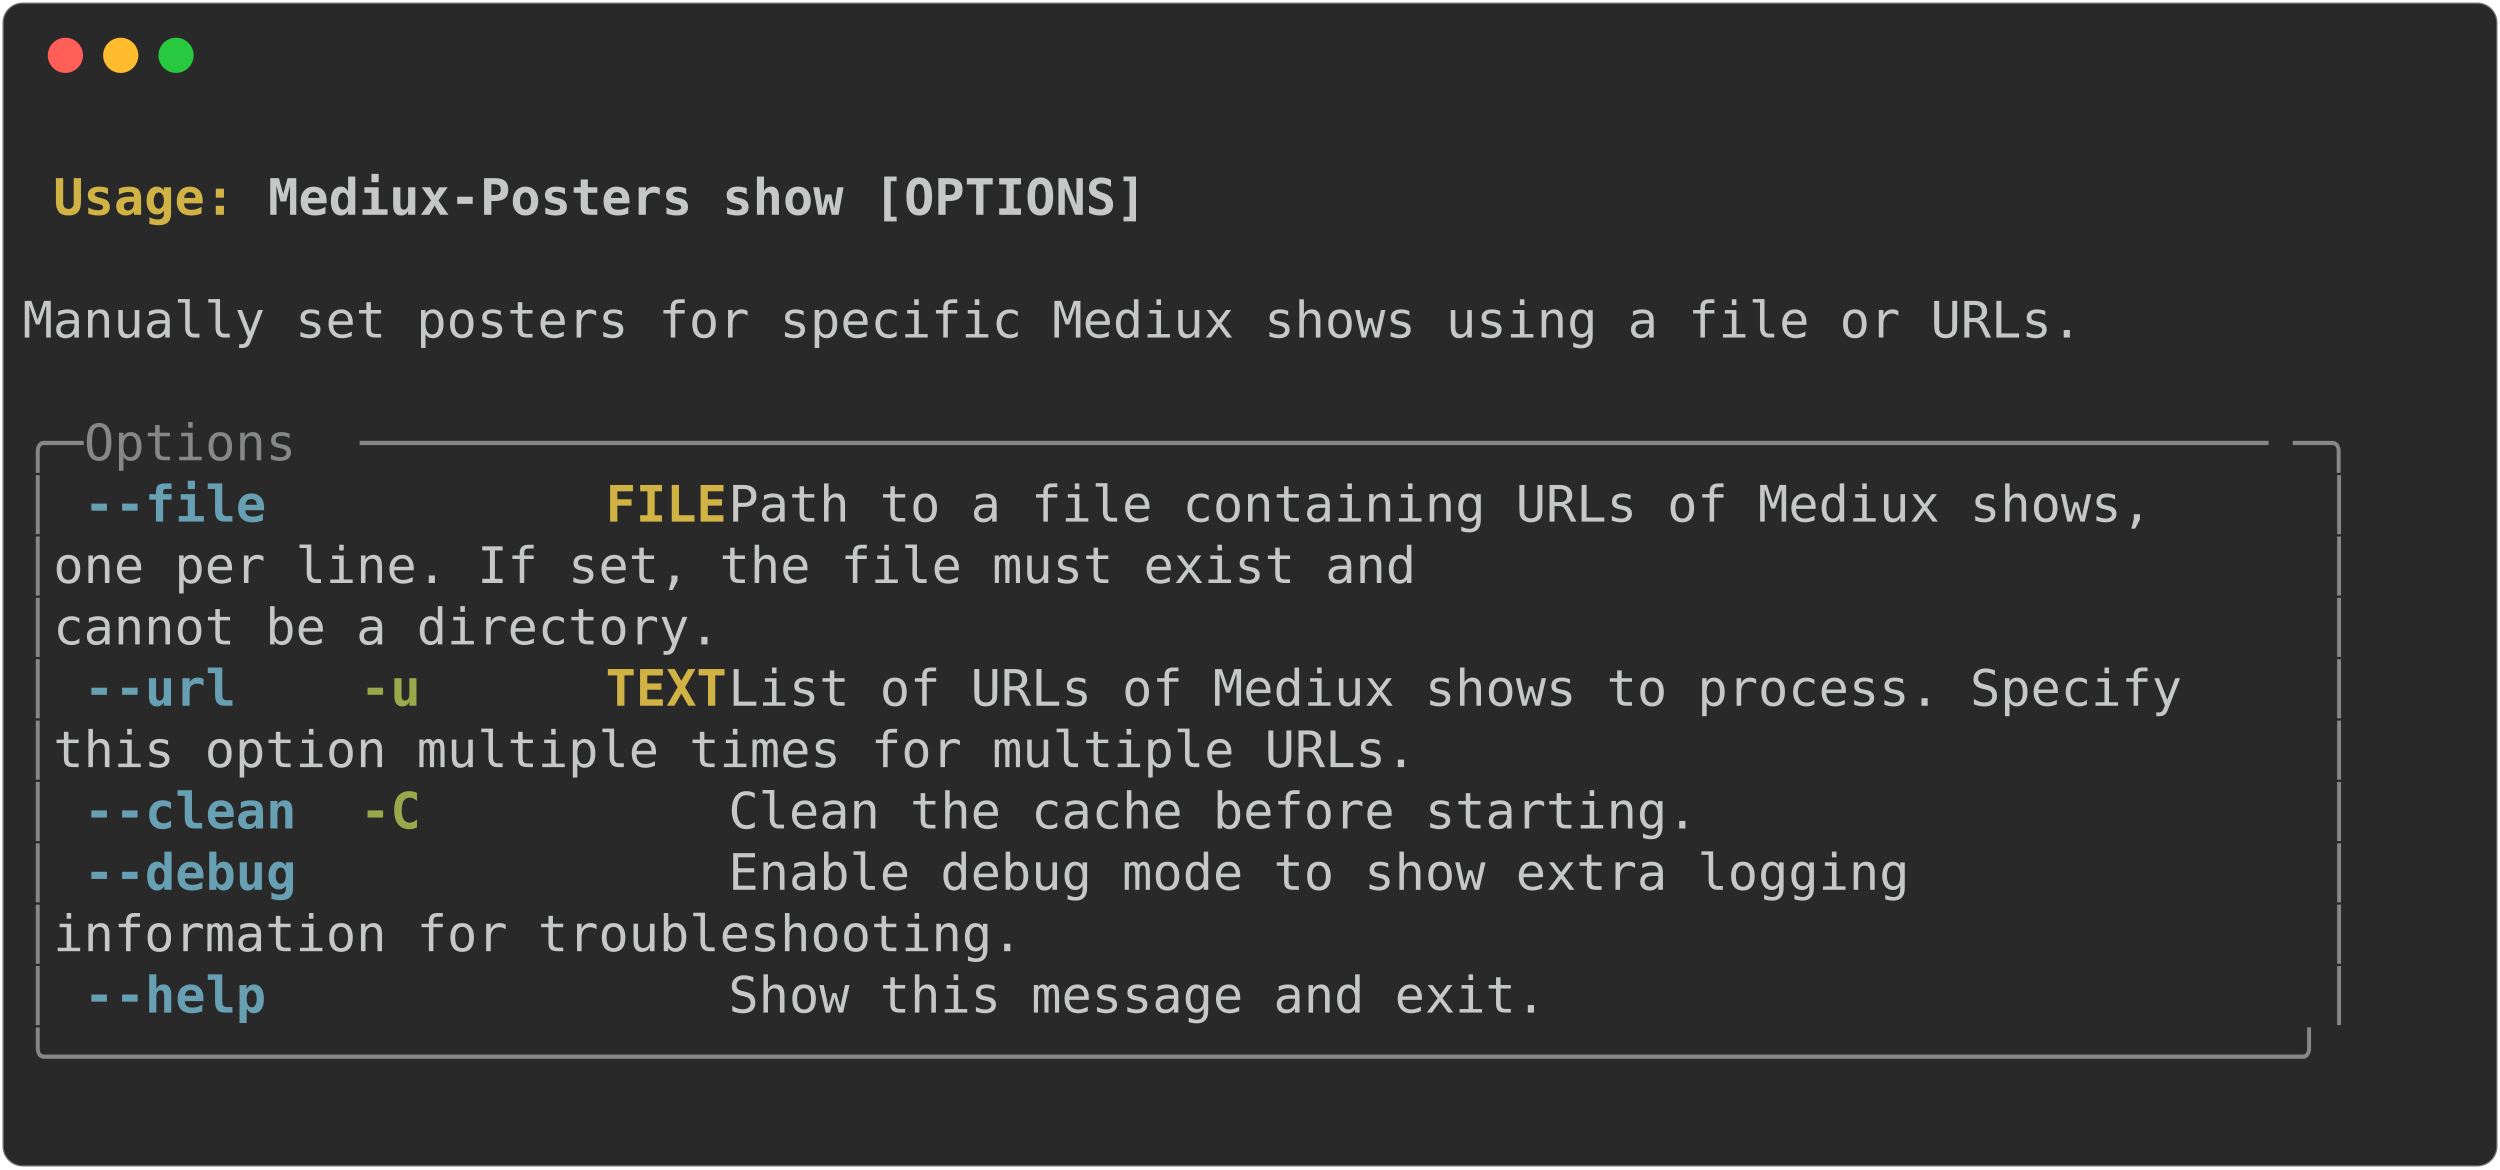
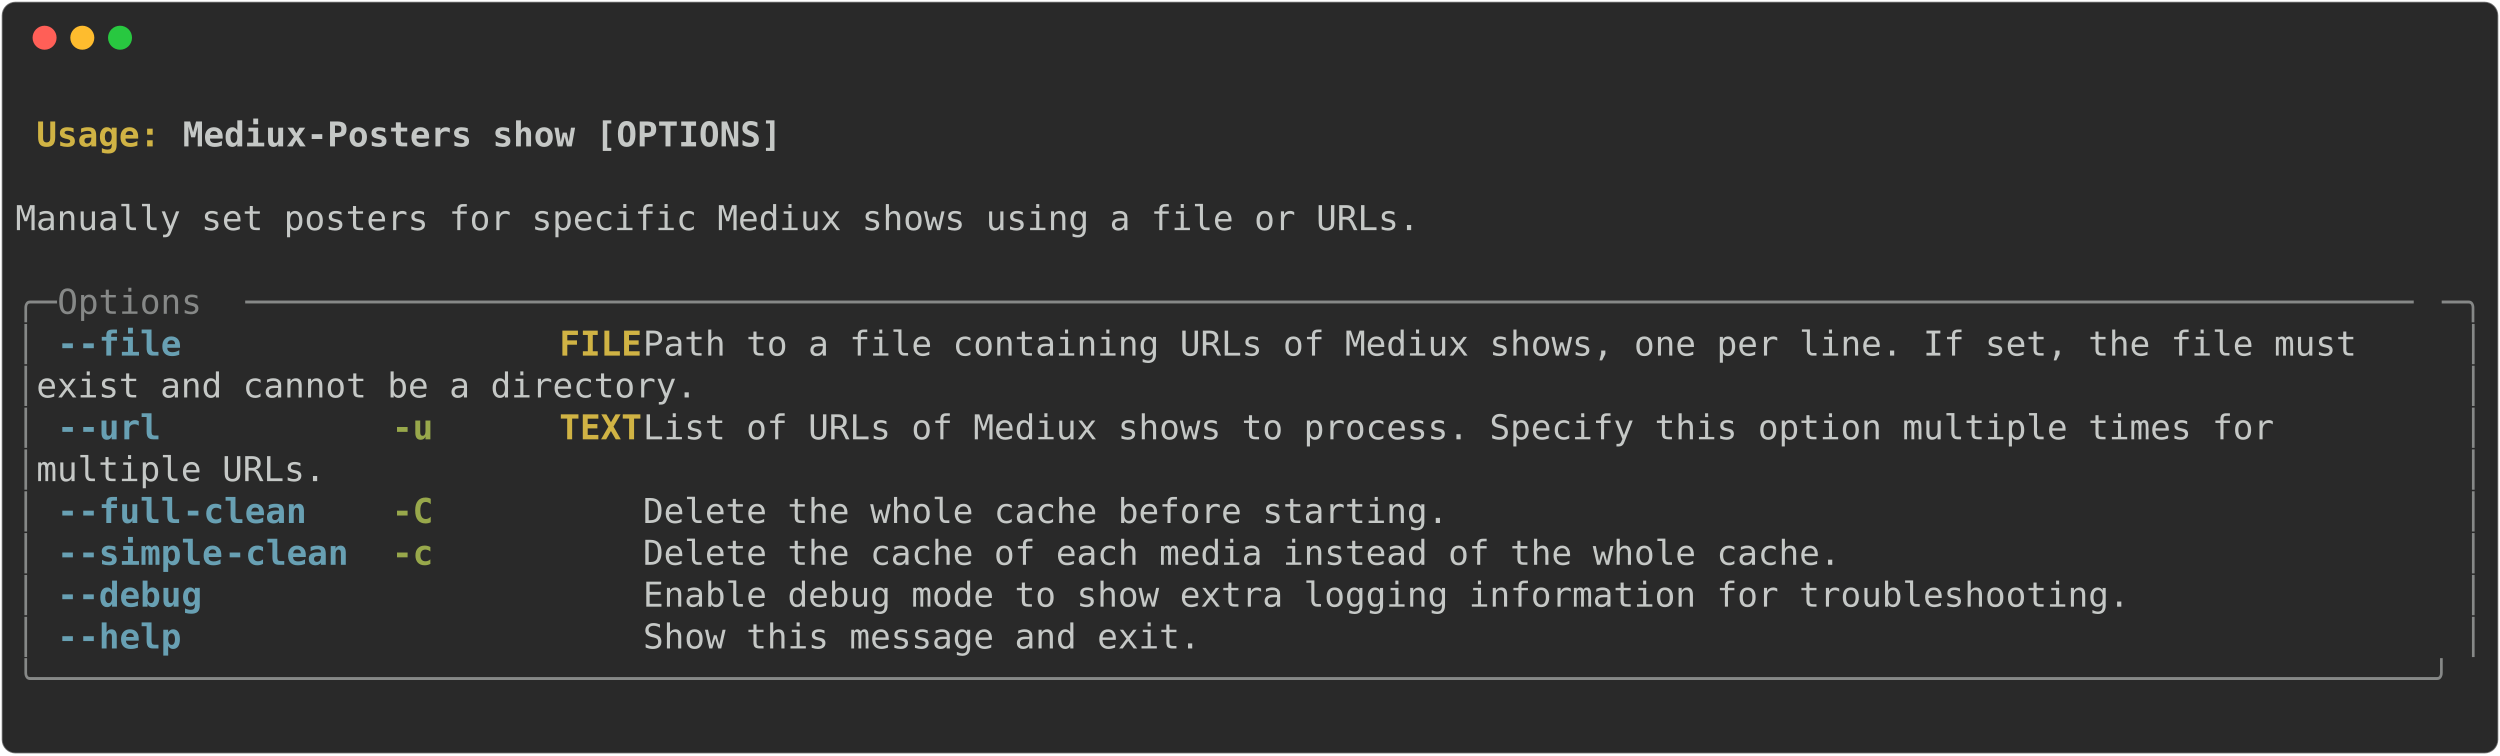
- <svg xmlns="http://www.w3.org/2000/svg" class="rich-terminal" viewBox="0 0 994 464.8">
+ <svg xmlns="http://www.w3.org/2000/svg" class="rich-terminal" viewBox="0 0 1458 440.4">
  <style>

    @font-face {
        font-family: "Fira Code";
        src: local("FiraCode-Regular"),
                url("https://cdnjs.cloudflare.com/ajax/libs/firacode/6.2.0/woff2/FiraCode-Regular.woff2") format("woff2"),
                url("https://cdnjs.cloudflare.com/ajax/libs/firacode/6.2.0/woff/FiraCode-Regular.woff") format("woff");
        font-style: normal;
        font-weight: 400;
    }
    @font-face {
        font-family: "Fira Code";
        src: local("FiraCode-Bold"),
                url("https://cdnjs.cloudflare.com/ajax/libs/firacode/6.2.0/woff2/FiraCode-Bold.woff2") format("woff2"),
                url("https://cdnjs.cloudflare.com/ajax/libs/firacode/6.2.0/woff/FiraCode-Bold.woff") format("woff");
        font-style: bold;
        font-weight: 700;
    }

-     .terminal-917962635-matrix {
+     .terminal-640518221-matrix {
        font-family: Fira Code, monospace;
        font-size: 20px;
        line-height: 24.4px;
        font-variant-east-asian: full-width;
    }

-     .terminal-917962635-title {
+     .terminal-640518221-title {
        font-size: 18px;
        font-weight: bold;
        font-family: arial;
    }

-     .terminal-917962635-r1 { fill: #c5c8c6;font-weight: bold }
- .terminal-917962635-r2 { fill: #c5c8c6 }
- .terminal-917962635-r3 { fill: #d0b344;font-weight: bold }
- .terminal-917962635-r4 { fill: #868887 }
- .terminal-917962635-r5 { fill: #68a0b3;font-weight: bold }
- .terminal-917962635-r6 { fill: #98a84b;font-weight: bold }
+     .terminal-640518221-r1 { fill: #c5c8c6;font-weight: bold }
+ .terminal-640518221-r2 { fill: #c5c8c6 }
+ .terminal-640518221-r3 { fill: #d0b344;font-weight: bold }
+ .terminal-640518221-r4 { fill: #868887 }
+ .terminal-640518221-r5 { fill: #68a0b3;font-weight: bold }
+ .terminal-640518221-r6 { fill: #98a84b;font-weight: bold }
    </style>
  <defs>
-     <clipPath id="terminal-917962635-clip-terminal">
-       <rect x="0" y="0" width="975.0" height="413.8" />
+     <clipPath id="terminal-640518221-clip-terminal">
+       <rect x="0" y="0" width="1438.6" height="389.4" />
    </clipPath>
-     <clipPath id="terminal-917962635-line-0">
-       <rect x="0" y="1.5" width="976" height="24.65" />
+     <clipPath id="terminal-640518221-line-0">
+       <rect x="0" y="1.5" width="1439.6" height="24.65" />
    </clipPath>
-     <clipPath id="terminal-917962635-line-1">
-       <rect x="0" y="25.9" width="976" height="24.65" />
+     <clipPath id="terminal-640518221-line-1">
+       <rect x="0" y="25.9" width="1439.6" height="24.65" />
    </clipPath>
-     <clipPath id="terminal-917962635-line-2">
-       <rect x="0" y="50.3" width="976" height="24.65" />
+     <clipPath id="terminal-640518221-line-2">
+       <rect x="0" y="50.3" width="1439.6" height="24.65" />
    </clipPath>
-     <clipPath id="terminal-917962635-line-3">
-       <rect x="0" y="74.7" width="976" height="24.65" />
+     <clipPath id="terminal-640518221-line-3">
+       <rect x="0" y="74.7" width="1439.6" height="24.65" />
    </clipPath>
-     <clipPath id="terminal-917962635-line-4">
-       <rect x="0" y="99.1" width="976" height="24.65" />
+     <clipPath id="terminal-640518221-line-4">
+       <rect x="0" y="99.1" width="1439.6" height="24.65" />
    </clipPath>
-     <clipPath id="terminal-917962635-line-5">
-       <rect x="0" y="123.5" width="976" height="24.65" />
+     <clipPath id="terminal-640518221-line-5">
+       <rect x="0" y="123.5" width="1439.6" height="24.65" />
    </clipPath>
-     <clipPath id="terminal-917962635-line-6">
-       <rect x="0" y="147.9" width="976" height="24.65" />
+     <clipPath id="terminal-640518221-line-6">
+       <rect x="0" y="147.9" width="1439.6" height="24.65" />
    </clipPath>
-     <clipPath id="terminal-917962635-line-7">
-       <rect x="0" y="172.3" width="976" height="24.65" />
+     <clipPath id="terminal-640518221-line-7">
+       <rect x="0" y="172.3" width="1439.6" height="24.65" />
    </clipPath>
-     <clipPath id="terminal-917962635-line-8">
-       <rect x="0" y="196.7" width="976" height="24.65" />
+     <clipPath id="terminal-640518221-line-8">
+       <rect x="0" y="196.7" width="1439.6" height="24.65" />
    </clipPath>
-     <clipPath id="terminal-917962635-line-9">
-       <rect x="0" y="221.1" width="976" height="24.65" />
+     <clipPath id="terminal-640518221-line-9">
+       <rect x="0" y="221.1" width="1439.6" height="24.65" />
    </clipPath>
-     <clipPath id="terminal-917962635-line-10">
-       <rect x="0" y="245.5" width="976" height="24.65" />
+     <clipPath id="terminal-640518221-line-10">
+       <rect x="0" y="245.5" width="1439.6" height="24.65" />
    </clipPath>
-     <clipPath id="terminal-917962635-line-11">
-       <rect x="0" y="269.9" width="976" height="24.65" />
+     <clipPath id="terminal-640518221-line-11">
+       <rect x="0" y="269.9" width="1439.6" height="24.65" />
    </clipPath>
-     <clipPath id="terminal-917962635-line-12">
-       <rect x="0" y="294.3" width="976" height="24.65" />
+     <clipPath id="terminal-640518221-line-12">
+       <rect x="0" y="294.3" width="1439.6" height="24.65" />
    </clipPath>
-     <clipPath id="terminal-917962635-line-13">
-       <rect x="0" y="318.7" width="976" height="24.65" />
+     <clipPath id="terminal-640518221-line-13">
+       <rect x="0" y="318.7" width="1439.6" height="24.65" />
    </clipPath>
-     <clipPath id="terminal-917962635-line-14">
-       <rect x="0" y="343.1" width="976" height="24.65" />
-     </clipPath>
-     <clipPath id="terminal-917962635-line-15">
-       <rect x="0" y="367.5" width="976" height="24.65" />
+     <clipPath id="terminal-640518221-line-14">
+       <rect x="0" y="343.1" width="1439.6" height="24.65" />
    </clipPath>
  </defs>
-   <rect fill="#292929" stroke="rgba(255,255,255,0.35)" stroke-width="1" x="1" y="1" width="992" height="462.8" rx="8" />
+   <rect fill="#292929" stroke="rgba(255,255,255,0.35)" stroke-width="1" x="1" y="1" width="1456" height="438.4" rx="8" />
  <g transform="translate(26,22)">
    <circle cx="0" cy="0" r="7" fill="#ff5f57" />
    <circle cx="22" cy="0" r="7" fill="#febc2e" />
    <circle cx="44" cy="0" r="7" fill="#28c840" />
  </g>
-   <g transform="translate(9, 41)" clip-path="url(#terminal-917962635-clip-terminal)">
-     <g class="terminal-917962635-matrix">
-       <text class="terminal-917962635-r2" x="976" y="20" textLength="12.2" clip-path="url(#terminal-917962635-line-0)">
+   <g transform="translate(9, 41)" clip-path="url(#terminal-640518221-clip-terminal)">
+     <g class="terminal-640518221-matrix">
+       <text class="terminal-640518221-r2" x="1439.6" y="20" textLength="12.2" clip-path="url(#terminal-640518221-line-0)">
</text>
-       <text class="terminal-917962635-r3" x="12.2" y="44.4" textLength="85.4" clip-path="url(#terminal-917962635-line-1)">Usage: </text>
-       <text class="terminal-917962635-r1" x="97.6" y="44.4" textLength="353.8" clip-path="url(#terminal-917962635-line-1)">Mediux-Posters show [OPTIONS]</text>
-       <text class="terminal-917962635-r2" x="976" y="44.4" textLength="12.2" clip-path="url(#terminal-917962635-line-1)">
+       <text class="terminal-640518221-r3" x="12.2" y="44.4" textLength="85.4" clip-path="url(#terminal-640518221-line-1)">Usage: </text>
+       <text class="terminal-640518221-r1" x="97.6" y="44.4" textLength="353.8" clip-path="url(#terminal-640518221-line-1)">Mediux-Posters show [OPTIONS]</text>
+       <text class="terminal-640518221-r2" x="1439.6" y="44.4" textLength="12.2" clip-path="url(#terminal-640518221-line-1)">
</text>
-       <text class="terminal-917962635-r2" x="976" y="68.8" textLength="12.2" clip-path="url(#terminal-917962635-line-2)">
+       <text class="terminal-640518221-r2" x="1439.6" y="68.8" textLength="12.2" clip-path="url(#terminal-640518221-line-2)">
</text>
-       <text class="terminal-917962635-r2" x="0" y="93.2" textLength="927.2" clip-path="url(#terminal-917962635-line-3)"> Manually set posters for specific Mediux shows using a file or URLs.       </text>
-       <text class="terminal-917962635-r2" x="976" y="93.2" textLength="12.2" clip-path="url(#terminal-917962635-line-3)">
+       <text class="terminal-640518221-r2" x="0" y="93.2" textLength="1439.6" clip-path="url(#terminal-640518221-line-3)"> Manually set posters for specific Mediux shows using a file or URLs.                                                 </text>
+       <text class="terminal-640518221-r2" x="1439.6" y="93.2" textLength="12.2" clip-path="url(#terminal-640518221-line-3)">
</text>
-       <text class="terminal-917962635-r2" x="976" y="117.6" textLength="12.2" clip-path="url(#terminal-917962635-line-4)">
+       <text class="terminal-640518221-r2" x="1439.6" y="117.6" textLength="12.2" clip-path="url(#terminal-640518221-line-4)">
</text>
-       <text class="terminal-917962635-r4" x="0" y="142" textLength="24.4" clip-path="url(#terminal-917962635-line-5)">╭─</text>
-       <text class="terminal-917962635-r4" x="24.4" y="142" textLength="109.8" clip-path="url(#terminal-917962635-line-5)"> Options </text>
-       <text class="terminal-917962635-r4" x="134.2" y="142" textLength="768.6" clip-path="url(#terminal-917962635-line-5)">───────────────────────────────────────────────────────────────</text>
-       <text class="terminal-917962635-r4" x="902.8" y="142" textLength="24.4" clip-path="url(#terminal-917962635-line-5)">─╮</text>
-       <text class="terminal-917962635-r2" x="976" y="142" textLength="12.2" clip-path="url(#terminal-917962635-line-5)">
+       <text class="terminal-640518221-r4" x="0" y="142" textLength="24.4" clip-path="url(#terminal-640518221-line-5)">╭─</text>
+       <text class="terminal-640518221-r4" x="24.4" y="142" textLength="109.8" clip-path="url(#terminal-640518221-line-5)"> Options </text>
+       <text class="terminal-640518221-r4" x="134.2" y="142" textLength="1281" clip-path="url(#terminal-640518221-line-5)">─────────────────────────────────────────────────────────────────────────────────────────────────────────</text>
+       <text class="terminal-640518221-r4" x="1415.2" y="142" textLength="24.4" clip-path="url(#terminal-640518221-line-5)">─╮</text>
+       <text class="terminal-640518221-r2" x="1439.6" y="142" textLength="12.2" clip-path="url(#terminal-640518221-line-5)">
</text>
-       <text class="terminal-917962635-r4" x="0" y="166.4" textLength="12.2" clip-path="url(#terminal-917962635-line-6)">│</text>
-       <text class="terminal-917962635-r5" x="24.4" y="166.4" textLength="12.2" clip-path="url(#terminal-917962635-line-6)">-</text>
-       <text class="terminal-917962635-r5" x="36.6" y="166.4" textLength="61" clip-path="url(#terminal-917962635-line-6)">-file</text>
-       <text class="terminal-917962635-r3" x="231.8" y="166.4" textLength="48.8" clip-path="url(#terminal-917962635-line-6)">FILE</text>
-       <text class="terminal-917962635-r2" x="280.6" y="166.4" textLength="634.4" clip-path="url(#terminal-917962635-line-6)">  Path to a file containing URLs of Mediux shows,   </text>
-       <text class="terminal-917962635-r4" x="915" y="166.4" textLength="12.2" clip-path="url(#terminal-917962635-line-6)">│</text>
-       <text class="terminal-917962635-r2" x="976" y="166.4" textLength="12.2" clip-path="url(#terminal-917962635-line-6)">
+       <text class="terminal-640518221-r4" x="0" y="166.4" textLength="12.2" clip-path="url(#terminal-640518221-line-6)">│</text>
+       <text class="terminal-640518221-r5" x="24.4" y="166.4" textLength="12.2" clip-path="url(#terminal-640518221-line-6)">-</text>
+       <text class="terminal-640518221-r5" x="36.6" y="166.4" textLength="61" clip-path="url(#terminal-640518221-line-6)">-file</text>
+       <text class="terminal-640518221-r3" x="317.2" y="166.4" textLength="48.8" clip-path="url(#terminal-640518221-line-6)">FILE</text>
+       <text class="terminal-640518221-r2" x="366" y="166.4" textLength="1061.4" clip-path="url(#terminal-640518221-line-6)">  Path to a file containing URLs of Mediux shows, one per line. If set, the file must  </text>
+       <text class="terminal-640518221-r4" x="1427.4" y="166.4" textLength="12.2" clip-path="url(#terminal-640518221-line-6)">│</text>
+       <text class="terminal-640518221-r2" x="1439.6" y="166.4" textLength="12.2" clip-path="url(#terminal-640518221-line-6)">
</text>
-       <text class="terminal-917962635-r4" x="0" y="190.8" textLength="12.2" clip-path="url(#terminal-917962635-line-7)">│</text>
-       <text class="terminal-917962635-r2" x="12.2" y="190.8" textLength="902.8" clip-path="url(#terminal-917962635-line-7)">                        one per line. If set, the file must exist and     </text>
-       <text class="terminal-917962635-r4" x="915" y="190.8" textLength="12.2" clip-path="url(#terminal-917962635-line-7)">│</text>
-       <text class="terminal-917962635-r2" x="976" y="190.8" textLength="12.2" clip-path="url(#terminal-917962635-line-7)">
+       <text class="terminal-640518221-r4" x="0" y="190.8" textLength="12.2" clip-path="url(#terminal-640518221-line-7)">│</text>
+       <text class="terminal-640518221-r2" x="12.2" y="190.8" textLength="1415.2" clip-path="url(#terminal-640518221-line-7)">                               exist and cannot be a directory.                                                     </text>
+       <text class="terminal-640518221-r4" x="1427.4" y="190.8" textLength="12.2" clip-path="url(#terminal-640518221-line-7)">│</text>
+       <text class="terminal-640518221-r2" x="1439.6" y="190.8" textLength="12.2" clip-path="url(#terminal-640518221-line-7)">
</text>
-       <text class="terminal-917962635-r4" x="0" y="215.2" textLength="12.2" clip-path="url(#terminal-917962635-line-8)">│</text>
-       <text class="terminal-917962635-r2" x="12.2" y="215.2" textLength="902.8" clip-path="url(#terminal-917962635-line-8)">                        cannot be a directory.                            </text>
-       <text class="terminal-917962635-r4" x="915" y="215.2" textLength="12.2" clip-path="url(#terminal-917962635-line-8)">│</text>
-       <text class="terminal-917962635-r2" x="976" y="215.2" textLength="12.2" clip-path="url(#terminal-917962635-line-8)">
+       <text class="terminal-640518221-r4" x="0" y="215.2" textLength="12.2" clip-path="url(#terminal-640518221-line-8)">│</text>
+       <text class="terminal-640518221-r5" x="24.4" y="215.2" textLength="12.2" clip-path="url(#terminal-640518221-line-8)">-</text>
+       <text class="terminal-640518221-r5" x="36.6" y="215.2" textLength="48.8" clip-path="url(#terminal-640518221-line-8)">-url</text>
+       <text class="terminal-640518221-r6" x="219.6" y="215.2" textLength="24.4" clip-path="url(#terminal-640518221-line-8)">-u</text>
+       <text class="terminal-640518221-r3" x="317.2" y="215.2" textLength="48.8" clip-path="url(#terminal-640518221-line-8)">TEXT</text>
+       <text class="terminal-640518221-r2" x="366" y="215.2" textLength="1061.4" clip-path="url(#terminal-640518221-line-8)">  List of URLs of Mediux shows to process. Specify this option multiple times for      </text>
+       <text class="terminal-640518221-r4" x="1427.4" y="215.2" textLength="12.2" clip-path="url(#terminal-640518221-line-8)">│</text>
+       <text class="terminal-640518221-r2" x="1439.6" y="215.2" textLength="12.2" clip-path="url(#terminal-640518221-line-8)">
</text>
-       <text class="terminal-917962635-r4" x="0" y="239.6" textLength="12.2" clip-path="url(#terminal-917962635-line-9)">│</text>
-       <text class="terminal-917962635-r5" x="24.4" y="239.6" textLength="12.2" clip-path="url(#terminal-917962635-line-9)">-</text>
-       <text class="terminal-917962635-r5" x="36.6" y="239.6" textLength="48.8" clip-path="url(#terminal-917962635-line-9)">-url</text>
-       <text class="terminal-917962635-r6" x="134.2" y="239.6" textLength="24.4" clip-path="url(#terminal-917962635-line-9)">-u</text>
-       <text class="terminal-917962635-r3" x="231.8" y="239.6" textLength="48.8" clip-path="url(#terminal-917962635-line-9)">TEXT</text>
-       <text class="terminal-917962635-r2" x="280.6" y="239.6" textLength="634.4" clip-path="url(#terminal-917962635-line-9)">  List of URLs of Mediux shows to process. Specify  </text>
-       <text class="terminal-917962635-r4" x="915" y="239.6" textLength="12.2" clip-path="url(#terminal-917962635-line-9)">│</text>
-       <text class="terminal-917962635-r2" x="976" y="239.6" textLength="12.2" clip-path="url(#terminal-917962635-line-9)">
+       <text class="terminal-640518221-r4" x="0" y="239.6" textLength="12.2" clip-path="url(#terminal-640518221-line-9)">│</text>
+       <text class="terminal-640518221-r2" x="12.2" y="239.6" textLength="1415.2" clip-path="url(#terminal-640518221-line-9)">                               multiple URLs.                                                                       </text>
+       <text class="terminal-640518221-r4" x="1427.4" y="239.6" textLength="12.2" clip-path="url(#terminal-640518221-line-9)">│</text>
+       <text class="terminal-640518221-r2" x="1439.6" y="239.6" textLength="12.2" clip-path="url(#terminal-640518221-line-9)">
</text>
-       <text class="terminal-917962635-r4" x="0" y="264" textLength="12.2" clip-path="url(#terminal-917962635-line-10)">│</text>
-       <text class="terminal-917962635-r2" x="12.2" y="264" textLength="902.8" clip-path="url(#terminal-917962635-line-10)">                        this option multiple times for multiple URLs.     </text>
-       <text class="terminal-917962635-r4" x="915" y="264" textLength="12.2" clip-path="url(#terminal-917962635-line-10)">│</text>
-       <text class="terminal-917962635-r2" x="976" y="264" textLength="12.2" clip-path="url(#terminal-917962635-line-10)">
+       <text class="terminal-640518221-r4" x="0" y="264" textLength="12.2" clip-path="url(#terminal-640518221-line-10)">│</text>
+       <text class="terminal-640518221-r5" x="24.4" y="264" textLength="12.2" clip-path="url(#terminal-640518221-line-10)">-</text>
+       <text class="terminal-640518221-r5" x="36.6" y="264" textLength="61" clip-path="url(#terminal-640518221-line-10)">-full</text>
+       <text class="terminal-640518221-r5" x="97.6" y="264" textLength="73.2" clip-path="url(#terminal-640518221-line-10)">-clean</text>
+       <text class="terminal-640518221-r6" x="219.6" y="264" textLength="24.4" clip-path="url(#terminal-640518221-line-10)">-C</text>
+       <text class="terminal-640518221-r2" x="366" y="264" textLength="1061.4" clip-path="url(#terminal-640518221-line-10)">  Delete the whole cache before starting.                                              </text>
+       <text class="terminal-640518221-r4" x="1427.4" y="264" textLength="12.2" clip-path="url(#terminal-640518221-line-10)">│</text>
+       <text class="terminal-640518221-r2" x="1439.6" y="264" textLength="12.2" clip-path="url(#terminal-640518221-line-10)">
</text>
-       <text class="terminal-917962635-r4" x="0" y="288.4" textLength="12.2" clip-path="url(#terminal-917962635-line-11)">│</text>
-       <text class="terminal-917962635-r5" x="24.4" y="288.4" textLength="12.2" clip-path="url(#terminal-917962635-line-11)">-</text>
-       <text class="terminal-917962635-r5" x="36.6" y="288.4" textLength="73.2" clip-path="url(#terminal-917962635-line-11)">-clean</text>
-       <text class="terminal-917962635-r6" x="134.2" y="288.4" textLength="24.4" clip-path="url(#terminal-917962635-line-11)">-C</text>
-       <text class="terminal-917962635-r2" x="280.6" y="288.4" textLength="634.4" clip-path="url(#terminal-917962635-line-11)">  Clean the cache before starting.                  </text>
-       <text class="terminal-917962635-r4" x="915" y="288.4" textLength="12.2" clip-path="url(#terminal-917962635-line-11)">│</text>
-       <text class="terminal-917962635-r2" x="976" y="288.4" textLength="12.2" clip-path="url(#terminal-917962635-line-11)">
+       <text class="terminal-640518221-r4" x="0" y="288.4" textLength="12.2" clip-path="url(#terminal-640518221-line-11)">│</text>
+       <text class="terminal-640518221-r5" x="24.4" y="288.4" textLength="12.2" clip-path="url(#terminal-640518221-line-11)">-</text>
+       <text class="terminal-640518221-r5" x="36.6" y="288.4" textLength="85.4" clip-path="url(#terminal-640518221-line-11)">-simple</text>
+       <text class="terminal-640518221-r5" x="122" y="288.4" textLength="73.2" clip-path="url(#terminal-640518221-line-11)">-clean</text>
+       <text class="terminal-640518221-r6" x="219.6" y="288.4" textLength="24.4" clip-path="url(#terminal-640518221-line-11)">-c</text>
+       <text class="terminal-640518221-r2" x="366" y="288.4" textLength="1061.4" clip-path="url(#terminal-640518221-line-11)">  Delete the cache of each media instead of the whole cache.                           </text>
+       <text class="terminal-640518221-r4" x="1427.4" y="288.4" textLength="12.2" clip-path="url(#terminal-640518221-line-11)">│</text>
+       <text class="terminal-640518221-r2" x="1439.6" y="288.4" textLength="12.2" clip-path="url(#terminal-640518221-line-11)">
</text>
-       <text class="terminal-917962635-r4" x="0" y="312.8" textLength="12.2" clip-path="url(#terminal-917962635-line-12)">│</text>
-       <text class="terminal-917962635-r5" x="24.4" y="312.8" textLength="12.2" clip-path="url(#terminal-917962635-line-12)">-</text>
-       <text class="terminal-917962635-r5" x="36.6" y="312.8" textLength="73.2" clip-path="url(#terminal-917962635-line-12)">-debug</text>
-       <text class="terminal-917962635-r2" x="280.6" y="312.8" textLength="634.4" clip-path="url(#terminal-917962635-line-12)">  Enable debug mode to show extra logging           </text>
-       <text class="terminal-917962635-r4" x="915" y="312.8" textLength="12.2" clip-path="url(#terminal-917962635-line-12)">│</text>
-       <text class="terminal-917962635-r2" x="976" y="312.8" textLength="12.2" clip-path="url(#terminal-917962635-line-12)">
+       <text class="terminal-640518221-r4" x="0" y="312.8" textLength="12.2" clip-path="url(#terminal-640518221-line-12)">│</text>
+       <text class="terminal-640518221-r5" x="24.4" y="312.8" textLength="12.2" clip-path="url(#terminal-640518221-line-12)">-</text>
+       <text class="terminal-640518221-r5" x="36.6" y="312.8" textLength="73.2" clip-path="url(#terminal-640518221-line-12)">-debug</text>
+       <text class="terminal-640518221-r2" x="366" y="312.8" textLength="1061.4" clip-path="url(#terminal-640518221-line-12)">  Enable debug mode to show extra logging information for troubleshooting.             </text>
+       <text class="terminal-640518221-r4" x="1427.4" y="312.8" textLength="12.2" clip-path="url(#terminal-640518221-line-12)">│</text>
+       <text class="terminal-640518221-r2" x="1439.6" y="312.8" textLength="12.2" clip-path="url(#terminal-640518221-line-12)">
</text>
-       <text class="terminal-917962635-r4" x="0" y="337.2" textLength="12.2" clip-path="url(#terminal-917962635-line-13)">│</text>
-       <text class="terminal-917962635-r2" x="12.2" y="337.2" textLength="902.8" clip-path="url(#terminal-917962635-line-13)">                        information for troubleshooting.                  </text>
-       <text class="terminal-917962635-r4" x="915" y="337.2" textLength="12.2" clip-path="url(#terminal-917962635-line-13)">│</text>
-       <text class="terminal-917962635-r2" x="976" y="337.2" textLength="12.2" clip-path="url(#terminal-917962635-line-13)">
+       <text class="terminal-640518221-r4" x="0" y="337.2" textLength="12.2" clip-path="url(#terminal-640518221-line-13)">│</text>
+       <text class="terminal-640518221-r5" x="24.4" y="337.2" textLength="12.2" clip-path="url(#terminal-640518221-line-13)">-</text>
+       <text class="terminal-640518221-r5" x="36.6" y="337.2" textLength="61" clip-path="url(#terminal-640518221-line-13)">-help</text>
+       <text class="terminal-640518221-r2" x="366" y="337.2" textLength="1061.4" clip-path="url(#terminal-640518221-line-13)">  Show this message and exit.                                                          </text>
+       <text class="terminal-640518221-r4" x="1427.4" y="337.2" textLength="12.2" clip-path="url(#terminal-640518221-line-13)">│</text>
+       <text class="terminal-640518221-r2" x="1439.6" y="337.2" textLength="12.2" clip-path="url(#terminal-640518221-line-13)">
</text>
-       <text class="terminal-917962635-r4" x="0" y="361.6" textLength="12.2" clip-path="url(#terminal-917962635-line-14)">│</text>
-       <text class="terminal-917962635-r5" x="24.4" y="361.6" textLength="12.2" clip-path="url(#terminal-917962635-line-14)">-</text>
-       <text class="terminal-917962635-r5" x="36.6" y="361.6" textLength="61" clip-path="url(#terminal-917962635-line-14)">-help</text>
-       <text class="terminal-917962635-r2" x="280.6" y="361.6" textLength="634.4" clip-path="url(#terminal-917962635-line-14)">  Show this message and exit.                       </text>
-       <text class="terminal-917962635-r4" x="915" y="361.6" textLength="12.2" clip-path="url(#terminal-917962635-line-14)">│</text>
-       <text class="terminal-917962635-r2" x="976" y="361.6" textLength="12.2" clip-path="url(#terminal-917962635-line-14)">
+       <text class="terminal-640518221-r4" x="0" y="361.6" textLength="1439.6" clip-path="url(#terminal-640518221-line-14)">╰────────────────────────────────────────────────────────────────────────────────────────────────────────────────────╯</text>
+       <text class="terminal-640518221-r2" x="1439.6" y="361.6" textLength="12.2" clip-path="url(#terminal-640518221-line-14)">
</text>
-       <text class="terminal-917962635-r4" x="0" y="386" textLength="927.2" clip-path="url(#terminal-917962635-line-15)">╰──────────────────────────────────────────────────────────────────────────╯</text>
-       <text class="terminal-917962635-r2" x="976" y="386" textLength="12.2" clip-path="url(#terminal-917962635-line-15)">
- </text>
-       <text class="terminal-917962635-r2" x="976" y="410.4" textLength="12.2" clip-path="url(#terminal-917962635-line-16)">
+       <text class="terminal-640518221-r2" x="1439.6" y="386" textLength="12.2" clip-path="url(#terminal-640518221-line-15)">
</text>
    </g>
  </g>
</svg>
